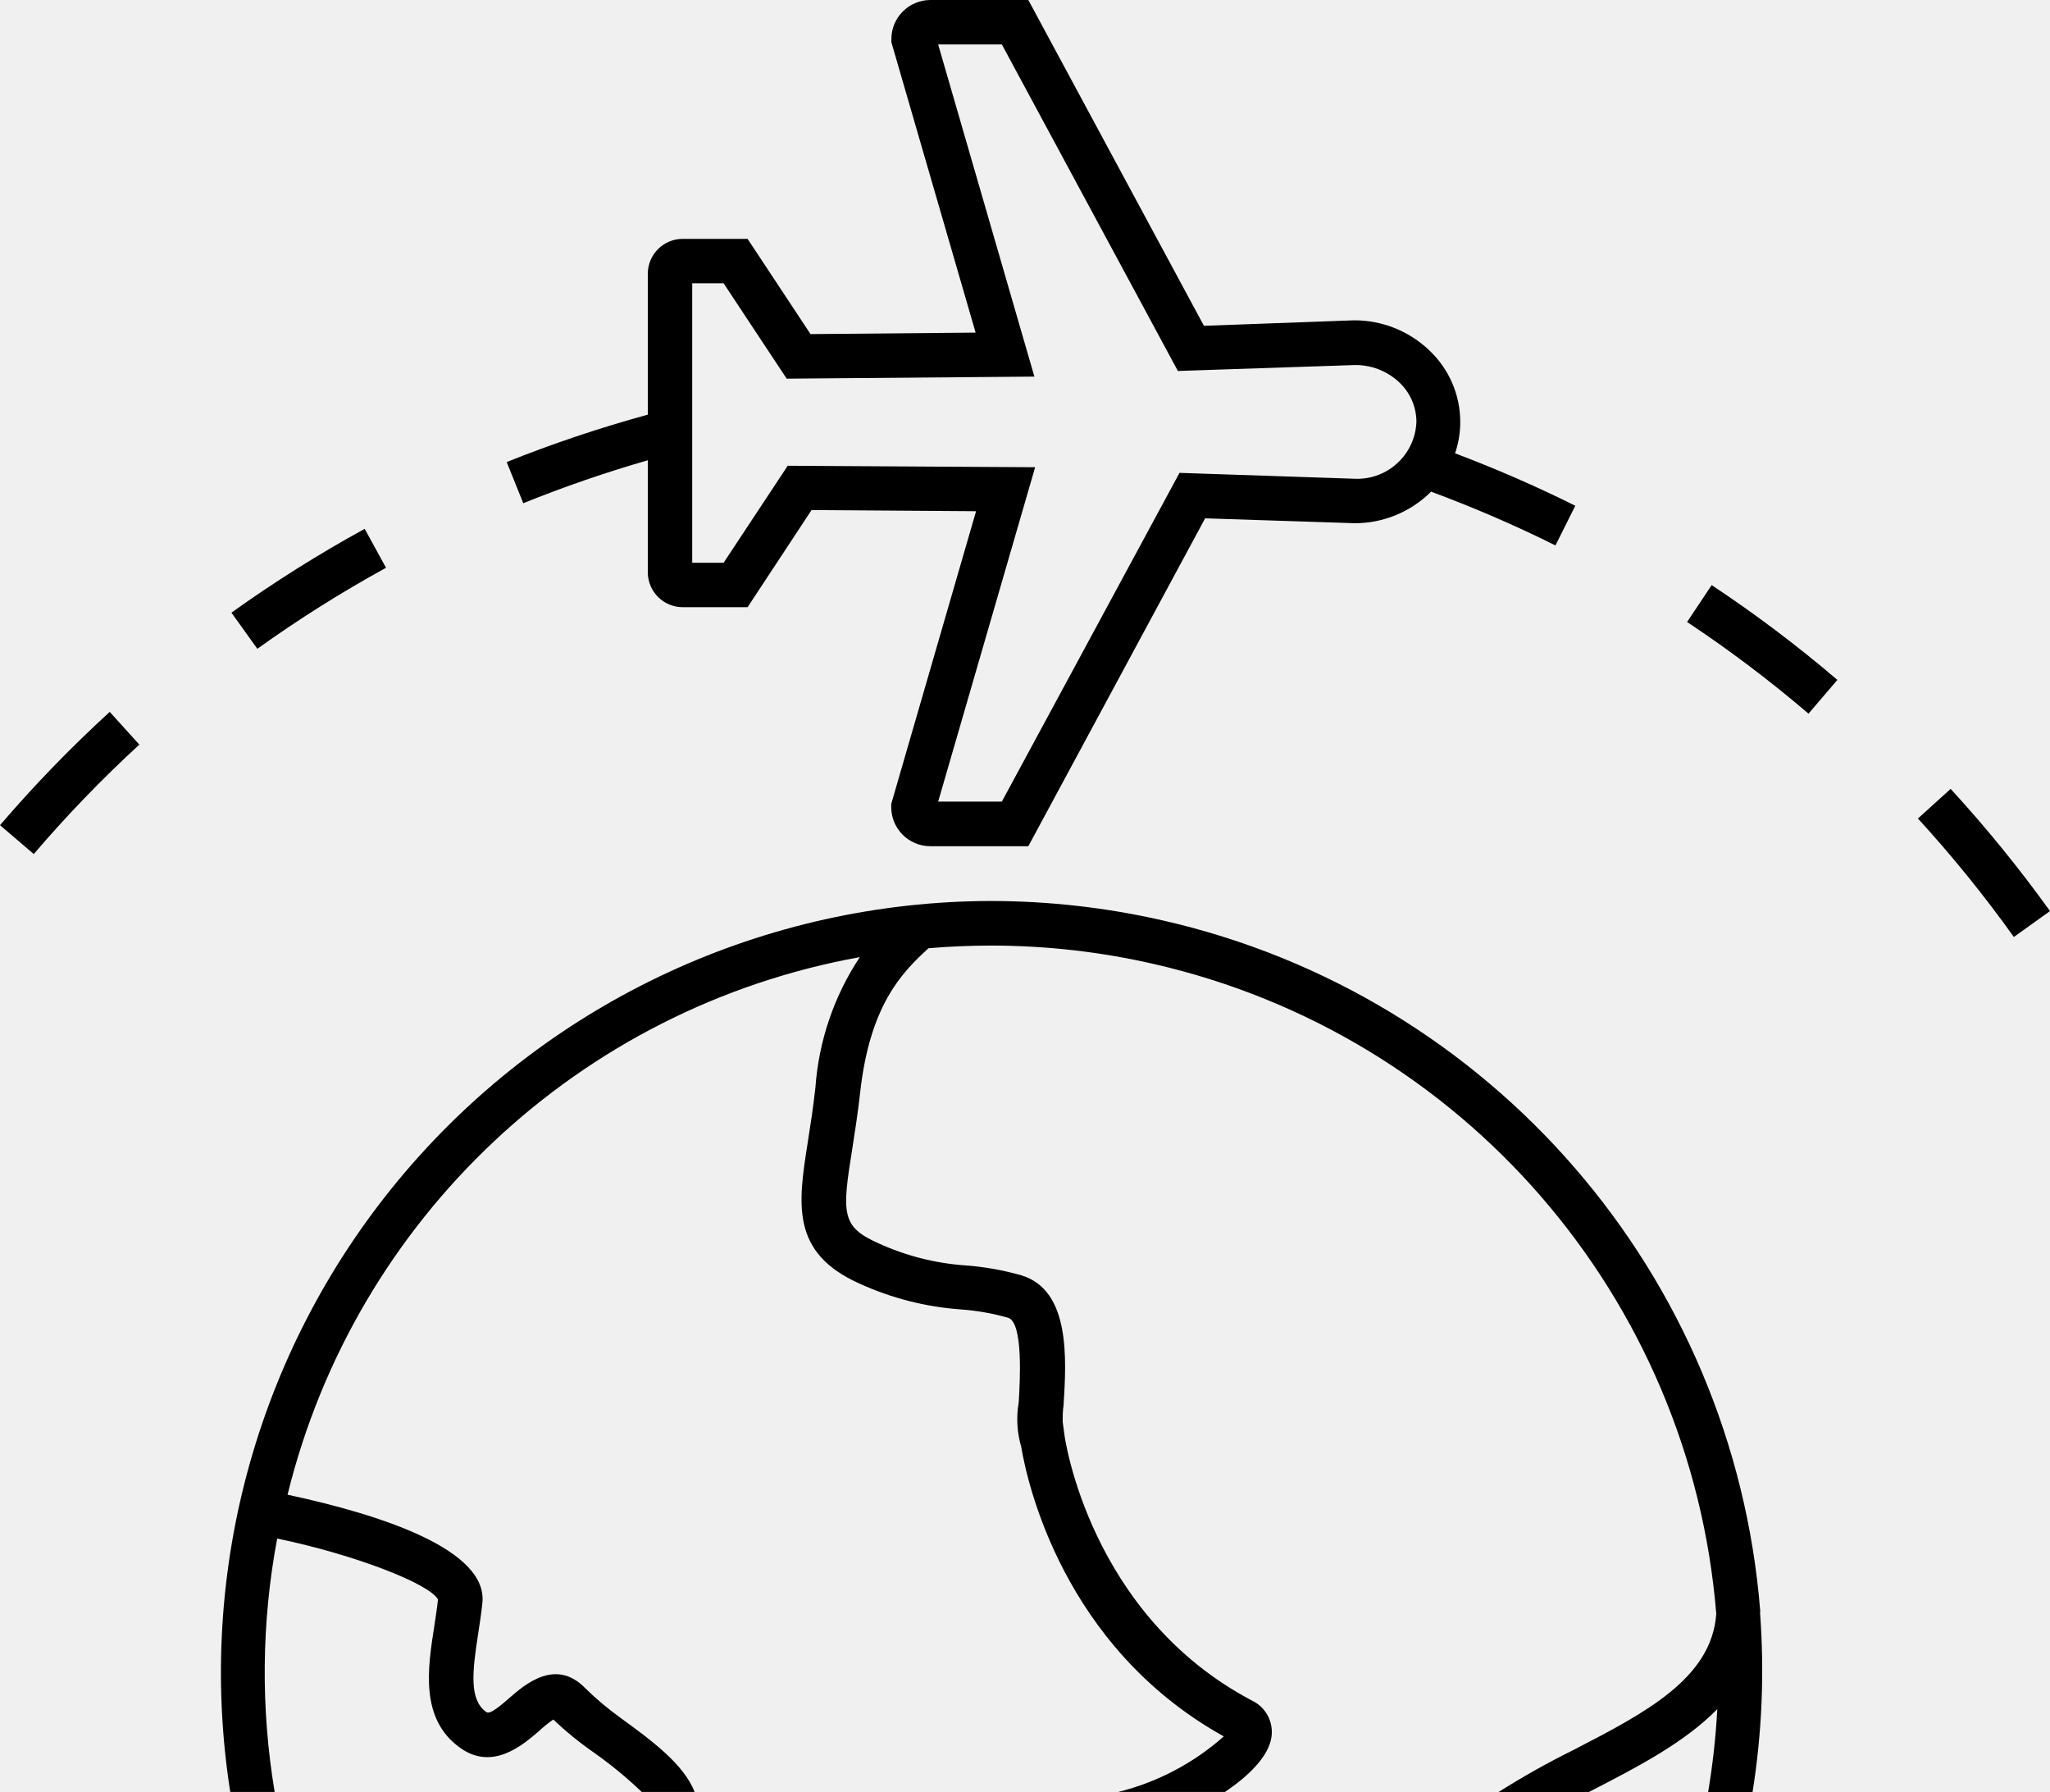
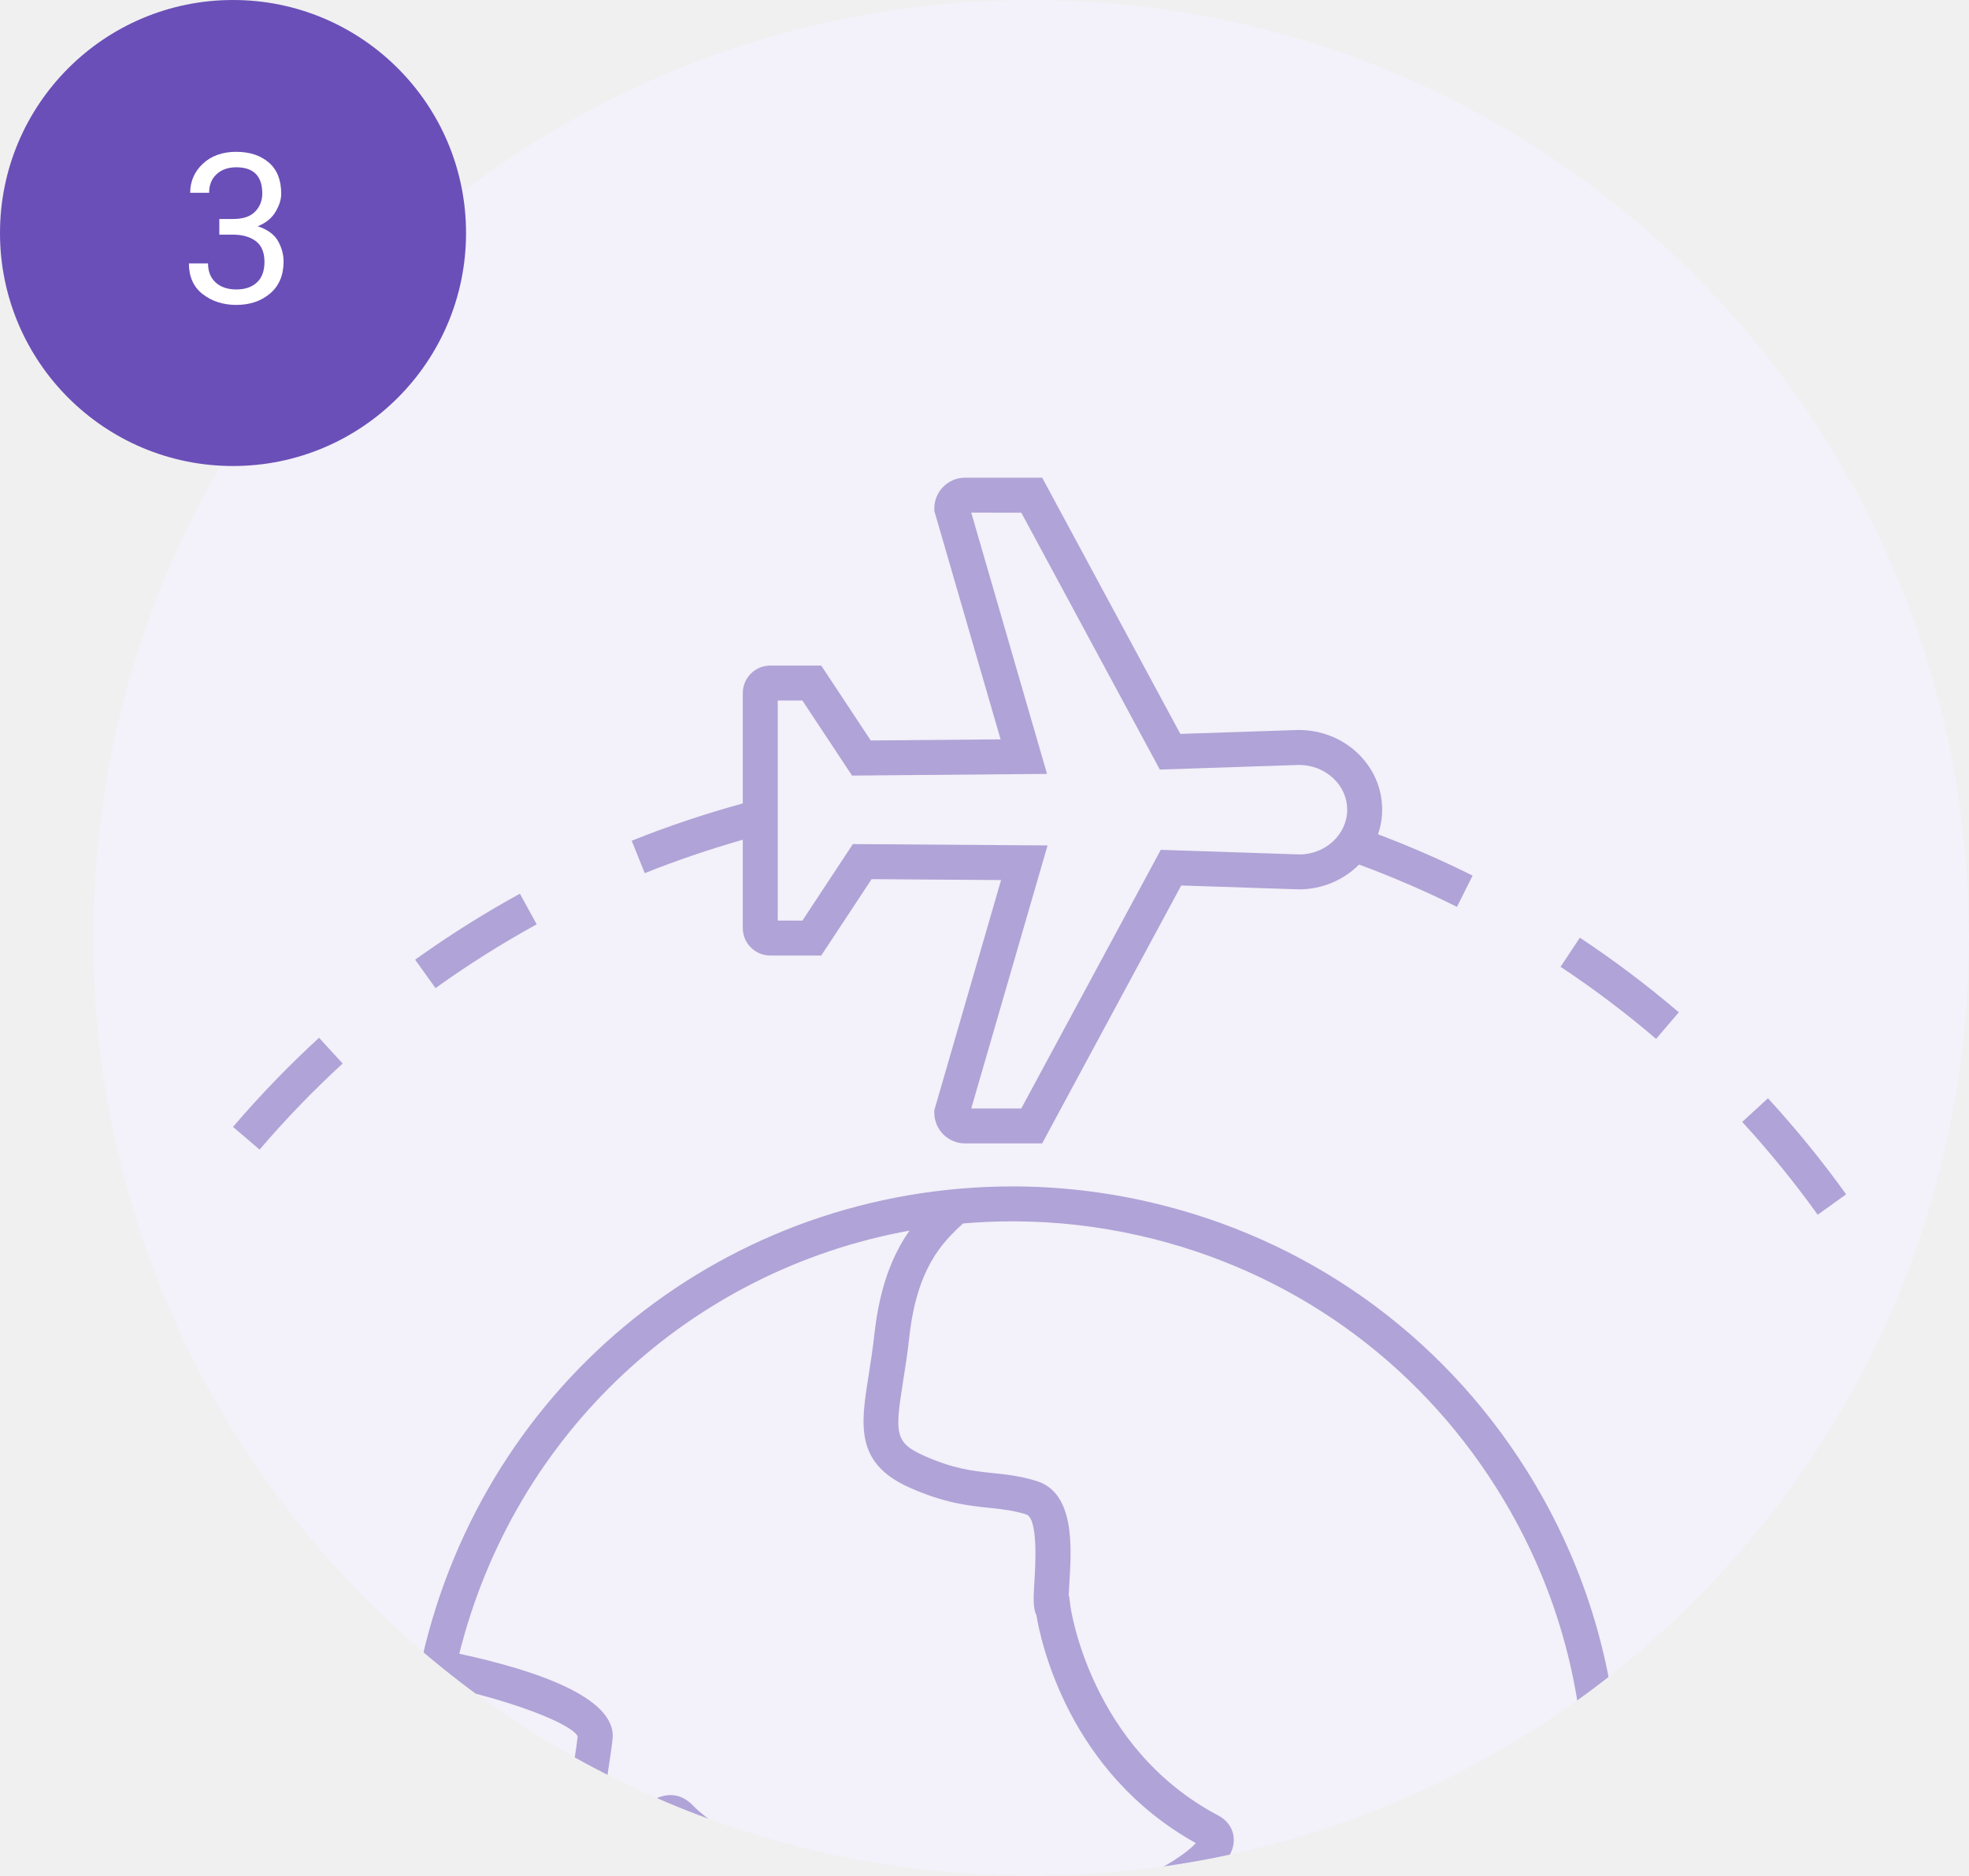
- <svg xmlns="http://www.w3.org/2000/svg" viewBox="0 0 138.45 121">
-   <g id="Layer_2" data-name="Layer 2">
-     <g id="Layer_1-2" data-name="Layer 1">
-       <path d="M43.75,31.08v7.58A2.36,2.36,0,0,0,46.11,41h4.38l4.32-6.56,11.11.08L60.19,54.29v.21a2.64,2.64,0,0,0,2.64,2.64h6.62L81.39,35l10.09.33a7.28,7.28,0,0,0,5.17-2.13,85.09,85.09,0,0,1,8.4,3.63l1.34-2.68a88.07,88.07,0,0,0-8.12-3.54,6.5,6.5,0,0,0,.35-2.11,6.63,6.63,0,0,0-2.12-4.87,7.31,7.31,0,0,0-5.07-2h0L81.31,22,69.45,0H62.83a2.64,2.64,0,0,0-2.63,2.64v.21l5.69,19.61-11.15.1-4.25-6.43H46.11a2.36,2.36,0,0,0-2.36,2.35V28a88.25,88.25,0,0,0-9.53,3.2l1.12,2.78A86,86,0,0,1,43.75,31.08Zm3-11.95h2.12l4.26,6.44,16.73-.14L63.36,3h4.3L79.55,25.05l11.93-.4a4.29,4.29,0,0,1,3,1.15,3.67,3.67,0,0,1,1.18,2.69,4,4,0,0,1-4.1,3.84l-11.9-.4-12,22.2H63.36l6.55-22.58L53.2,31.45,48.87,38H46.75Z" />
-       <path d="M26.07,38.34l-1.44-2.63a88.64,88.64,0,0,0-9,5.66l1.75,2.44A85.64,85.64,0,0,1,26.07,38.34Z" />
-       <path d="M131.74,53.27l-2.21,2a85.75,85.75,0,0,1,6.48,8l2.44-1.75A89,89,0,0,0,131.74,53.27Z" />
-       <path d="M113.94,42a84.49,84.49,0,0,1,8.2,6.19l1.95-2.28a87.37,87.37,0,0,0-8.49-6.4Z" />
-       <path d="M118.88,108.78h0A52.08,52.08,0,0,0,78.52,62.15a52.36,52.36,0,0,0-11.6-1.31A52.09,52.09,0,0,0,15.55,121h3a48.87,48.87,0,0,1,.17-17.11C24.05,105,29,106.95,29.58,108c-.06.59-.16,1.2-.25,1.81-.43,2.78-1,6.24,1.73,8.2,2.19,1.59,4.22-.16,5.31-1.09a8.54,8.54,0,0,1,1-.81,22.71,22.71,0,0,0,2.75,2.24A28.18,28.18,0,0,1,43.34,121h3.57c-.74-1.91-3-3.54-5-5A20.53,20.53,0,0,1,39.53,114c-2-2.07-4.1-.24-5.12.65s-1.38,1.1-1.59.94c-1.12-.82-.94-2.64-.52-5.31.11-.7.21-1.39.28-2.06.35-3.57-6.76-5.92-13.16-7.29A48.72,48.72,0,0,1,58.07,64.63a18.29,18.29,0,0,0-3,8.81c-.15,1.36-.34,2.57-.51,3.65-.66,4.19-1.19,7.5,3.5,9.59a19.9,19.9,0,0,0,6.83,1.74,15.89,15.89,0,0,1,3.19.56c1.05.32.8,4.38.72,5.72a6.65,6.65,0,0,0,.17,3c.39,2.33,2.79,13.5,13.68,19.55A16.85,16.85,0,0,1,75.53,121h7.2c1.66-1.12,2.95-2.42,3.14-3.7a2.35,2.35,0,0,0-1.32-2.47c-11-5.8-12.66-17.84-12.67-18L71.77,96l0,0c0-.33,0-.75.06-1.11.19-3.09.48-7.76-2.84-8.77a18.69,18.69,0,0,0-3.75-.67,17,17,0,0,1-5.92-1.5c-2.51-1.12-2.46-2-1.76-6.38.17-1.1.37-2.35.53-3.78.65-5.88,2.79-8.1,4.62-9.76q2.11-.18,4.26-.18a49.32,49.32,0,0,1,10.94,1.24,49.09,49.09,0,0,1,38,43.88c-.3,4.37-4.83,6.71-9.63,9.19a54.81,54.81,0,0,0-5.09,2.86h6.09l.37-.19c2.94-1.52,6.1-3.15,8.33-5.42a50.42,50.42,0,0,1-.62,5.61h3a52.11,52.11,0,0,0,.51-12.09S118.88,108.82,118.88,108.78Z" />
-       <path d="M0,55.72l2.28,1.95a85.2,85.2,0,0,1,7.13-7.39l-2-2.21A88.15,88.15,0,0,0,0,55.72Z" />
+ <svg xmlns="http://www.w3.org/2000/svg" xmlns:xlink="http://www.w3.org/1999/xlink" width="169px" height="161px" viewBox="0 0 169 161" version="1.1">
+   <defs>
+     <circle id="path-1" cx="80.5" cy="80.5" r="80.5" />
+   </defs>
+   <g id="Sales-page" stroke="none" stroke-width="1" fill="none" fill-rule="evenodd">
+     <g id="Sales-Page" transform="translate(-947, -1279)">
+       <g id="Stacked-Group" transform="translate(141, 1279)">
+         <g id="Group-5" transform="translate(800, 0)">
+           <g id="Group-8" transform="translate(6, 0)">
+             <g id="Page-1-Copy-2" transform="translate(8, 0)">
+               <mask id="mask-2" fill="white">
+                 <use xlink:href="#path-1" />
+               </mask>
+               <use id="Mask" fill="#F3F1F9" xlink:href="#path-1" />
+               <path d="M130.878,149.777 L130.853,149.775 C130.208,141.484 127.566,133.42 123.013,126.179 C115.613,114.413 104.074,106.234 90.521,103.146 C86.703,102.277 82.8,101.835 78.919,101.835 C54.509,101.835 33.667,118.483 28.233,142.321 C26.737,148.885 26.536,155.54 27.553,161.997 L30.602,161.997 C29.663,156.386 29.7,150.61 30.776,144.882 C36.055,146.048 41.036,147.946 41.583,149.032 C41.52,149.622 41.427,150.233 41.331,150.846 C40.903,153.627 40.37,157.088 43.058,159.043 C45.247,160.631 47.275,158.887 48.367,157.949 C48.664,157.695 49.129,157.295 49.406,157.142 C50.097,157.859 51.099,158.599 52.158,159.378 C53.012,160.009 54.439,161.062 55.344,161.995 L58.91,161.995 C58.166,160.087 55.955,158.452 53.939,156.964 C52.964,156.245 52.044,155.568 51.533,155.026 C49.572,152.958 47.437,154.79 46.412,155.672 C45.402,156.539 45.029,156.768 44.822,156.613 C43.699,155.797 43.884,153.978 44.297,151.3 C44.404,150.605 44.51,149.911 44.578,149.241 C44.93,145.669 37.822,143.325 31.42,141.946 C36.17,122.96 51.358,109.01 70.066,105.628 C68.736,107.517 67.527,110.222 67.06,114.442 C66.91,115.803 66.718,117.016 66.548,118.087 C65.884,122.276 65.36,125.587 70.052,127.677 C73.054,129.017 75.087,129.232 76.88,129.419 C77.985,129.536 78.941,129.636 80.066,129.98 C81.119,130.302 80.869,134.363 80.787,135.697 C80.705,137.015 80.644,137.988 80.957,138.648 C81.348,140.982 83.745,152.144 94.641,158.199 C93.659,159.306 90.371,161.347 87.528,161.994 L94.729,161.994 C96.385,160.877 97.674,159.578 97.868,158.293 C98.022,157.266 97.528,156.342 96.546,155.82 C85.558,150.015 83.888,137.976 83.872,137.857 L83.767,137.011 L83.722,136.991 C83.734,136.661 83.759,136.245 83.783,135.882 C83.974,132.792 84.262,128.124 80.943,127.111 C79.543,126.683 78.349,126.558 77.197,126.437 C75.472,126.255 73.845,126.083 71.277,124.937 C68.765,123.82 68.818,122.955 69.513,118.556 C69.687,117.452 69.886,116.202 70.044,114.773 C70.694,108.896 72.831,106.677 74.661,105.013 C76.065,104.894 77.487,104.831 78.921,104.831 C82.578,104.831 86.257,105.247 89.857,106.067 C102.628,108.977 113.502,116.684 120.474,127.772 C124.755,134.577 127.242,142.155 127.859,149.948 C127.562,154.315 123.031,156.661 118.23,159.136 C116.478,160.04 114.71,160.956 113.144,161.993 L119.236,161.993 C119.359,161.929 119.48,161.866 119.605,161.802 C122.546,160.286 125.707,158.656 127.933,156.384 C127.833,158.253 127.622,160.124 127.31,161.993 L130.359,161.993 C131,157.956 131.17,153.905 130.869,149.905 C130.868,149.863 130.876,149.822 130.878,149.777 L130.878,149.777 Z M58.754,60.129 L60.871,60.129 L65.131,66.57 L81.866,66.425 L75.362,44 L79.659,44.002 L91.55,66.055 L103.484,65.657 C104.607,65.657 105.66,66.067 106.447,66.811 C107.211,67.534 107.633,68.487 107.631,69.497 C107.631,71.614 105.77,73.339 103.531,73.339 L91.629,72.944 L79.657,95.143 L75.362,95.143 L81.911,72.567 L65.203,72.45 L60.871,79.018 L58.754,79.016 L58.754,60.129 L58.754,60.129 Z M55.754,72.078 L55.754,79.66 C55.754,80.959 56.811,82.015 58.111,82.015 L62.486,82.017 L66.81,75.46 L77.923,75.538 L72.193,95.294 L72.193,95.507 C72.193,96.96 73.375,98.142 74.828,98.142 L81.447,98.142 L93.385,76.003 L103.479,76.337 C105.514,76.337 107.348,75.515 108.651,74.206 C111.512,75.269 114.335,76.481 117.051,77.839 L118.393,75.155 C115.762,73.841 113.038,72.657 110.276,71.61 C110.505,70.942 110.63,70.233 110.63,69.495 C110.632,67.653 109.878,65.925 108.507,64.63 C107.161,63.359 105.378,62.657 103.435,62.657 L103.433,62.657 L93.308,62.993 L81.45,41.002 L74.825,41 C73.374,41.006 72.194,42.188 72.194,43.639 L72.194,43.852 L77.882,63.461 L66.736,63.557 L62.486,57.129 L58.112,57.129 C56.813,57.129 55.755,58.186 55.755,59.484 L55.755,68.961 C52.528,69.846 49.323,70.918 46.222,72.164 L47.339,74.947 C50.081,73.846 52.907,72.891 55.754,72.078 L55.754,72.078 Z M125.944,82.984 C128.788,84.869 131.548,86.951 134.143,89.17 L136.092,86.889 C133.403,84.59 130.545,82.436 127.6,80.485 L125.944,82.984 Z M143.745,94.269 L141.536,96.298 C143.841,98.806 146.02,101.486 148.015,104.263 L150.453,102.513 C148.388,99.639 146.13,96.865 143.745,94.269 L143.745,94.269 Z M12,96.725 L14.279,98.674 C16.5,96.076 18.898,93.592 21.41,91.287 L19.383,89.076 C16.782,91.463 14.299,94.035 12,96.725 L12,96.725 Z M38.065,79.338 L36.622,76.709 C33.528,78.406 30.505,80.313 27.632,82.373 L29.38,84.811 C32.155,82.82 35.077,80.978 38.065,79.338 L38.065,79.338 Z" id="Page-1" fill="#B0A3D7" mask="url(#mask-2)" />
+             </g>
+             <g id="number-in-circle">
+               <circle id="Oval" fill="#6A4FB8" fill-rule="evenodd" cx="20" cy="20" r="20" />
+               <text id="1" font-family="Roboto-Medium, Roboto" font-size="18" font-weight="400" fill="#FFFFFF">
+                 <tspan x="15.385" y="26">3</tspan>
+               </text>
+             </g>
+           </g>
+         </g>
+       </g>
    </g>
  </g>
</svg>
